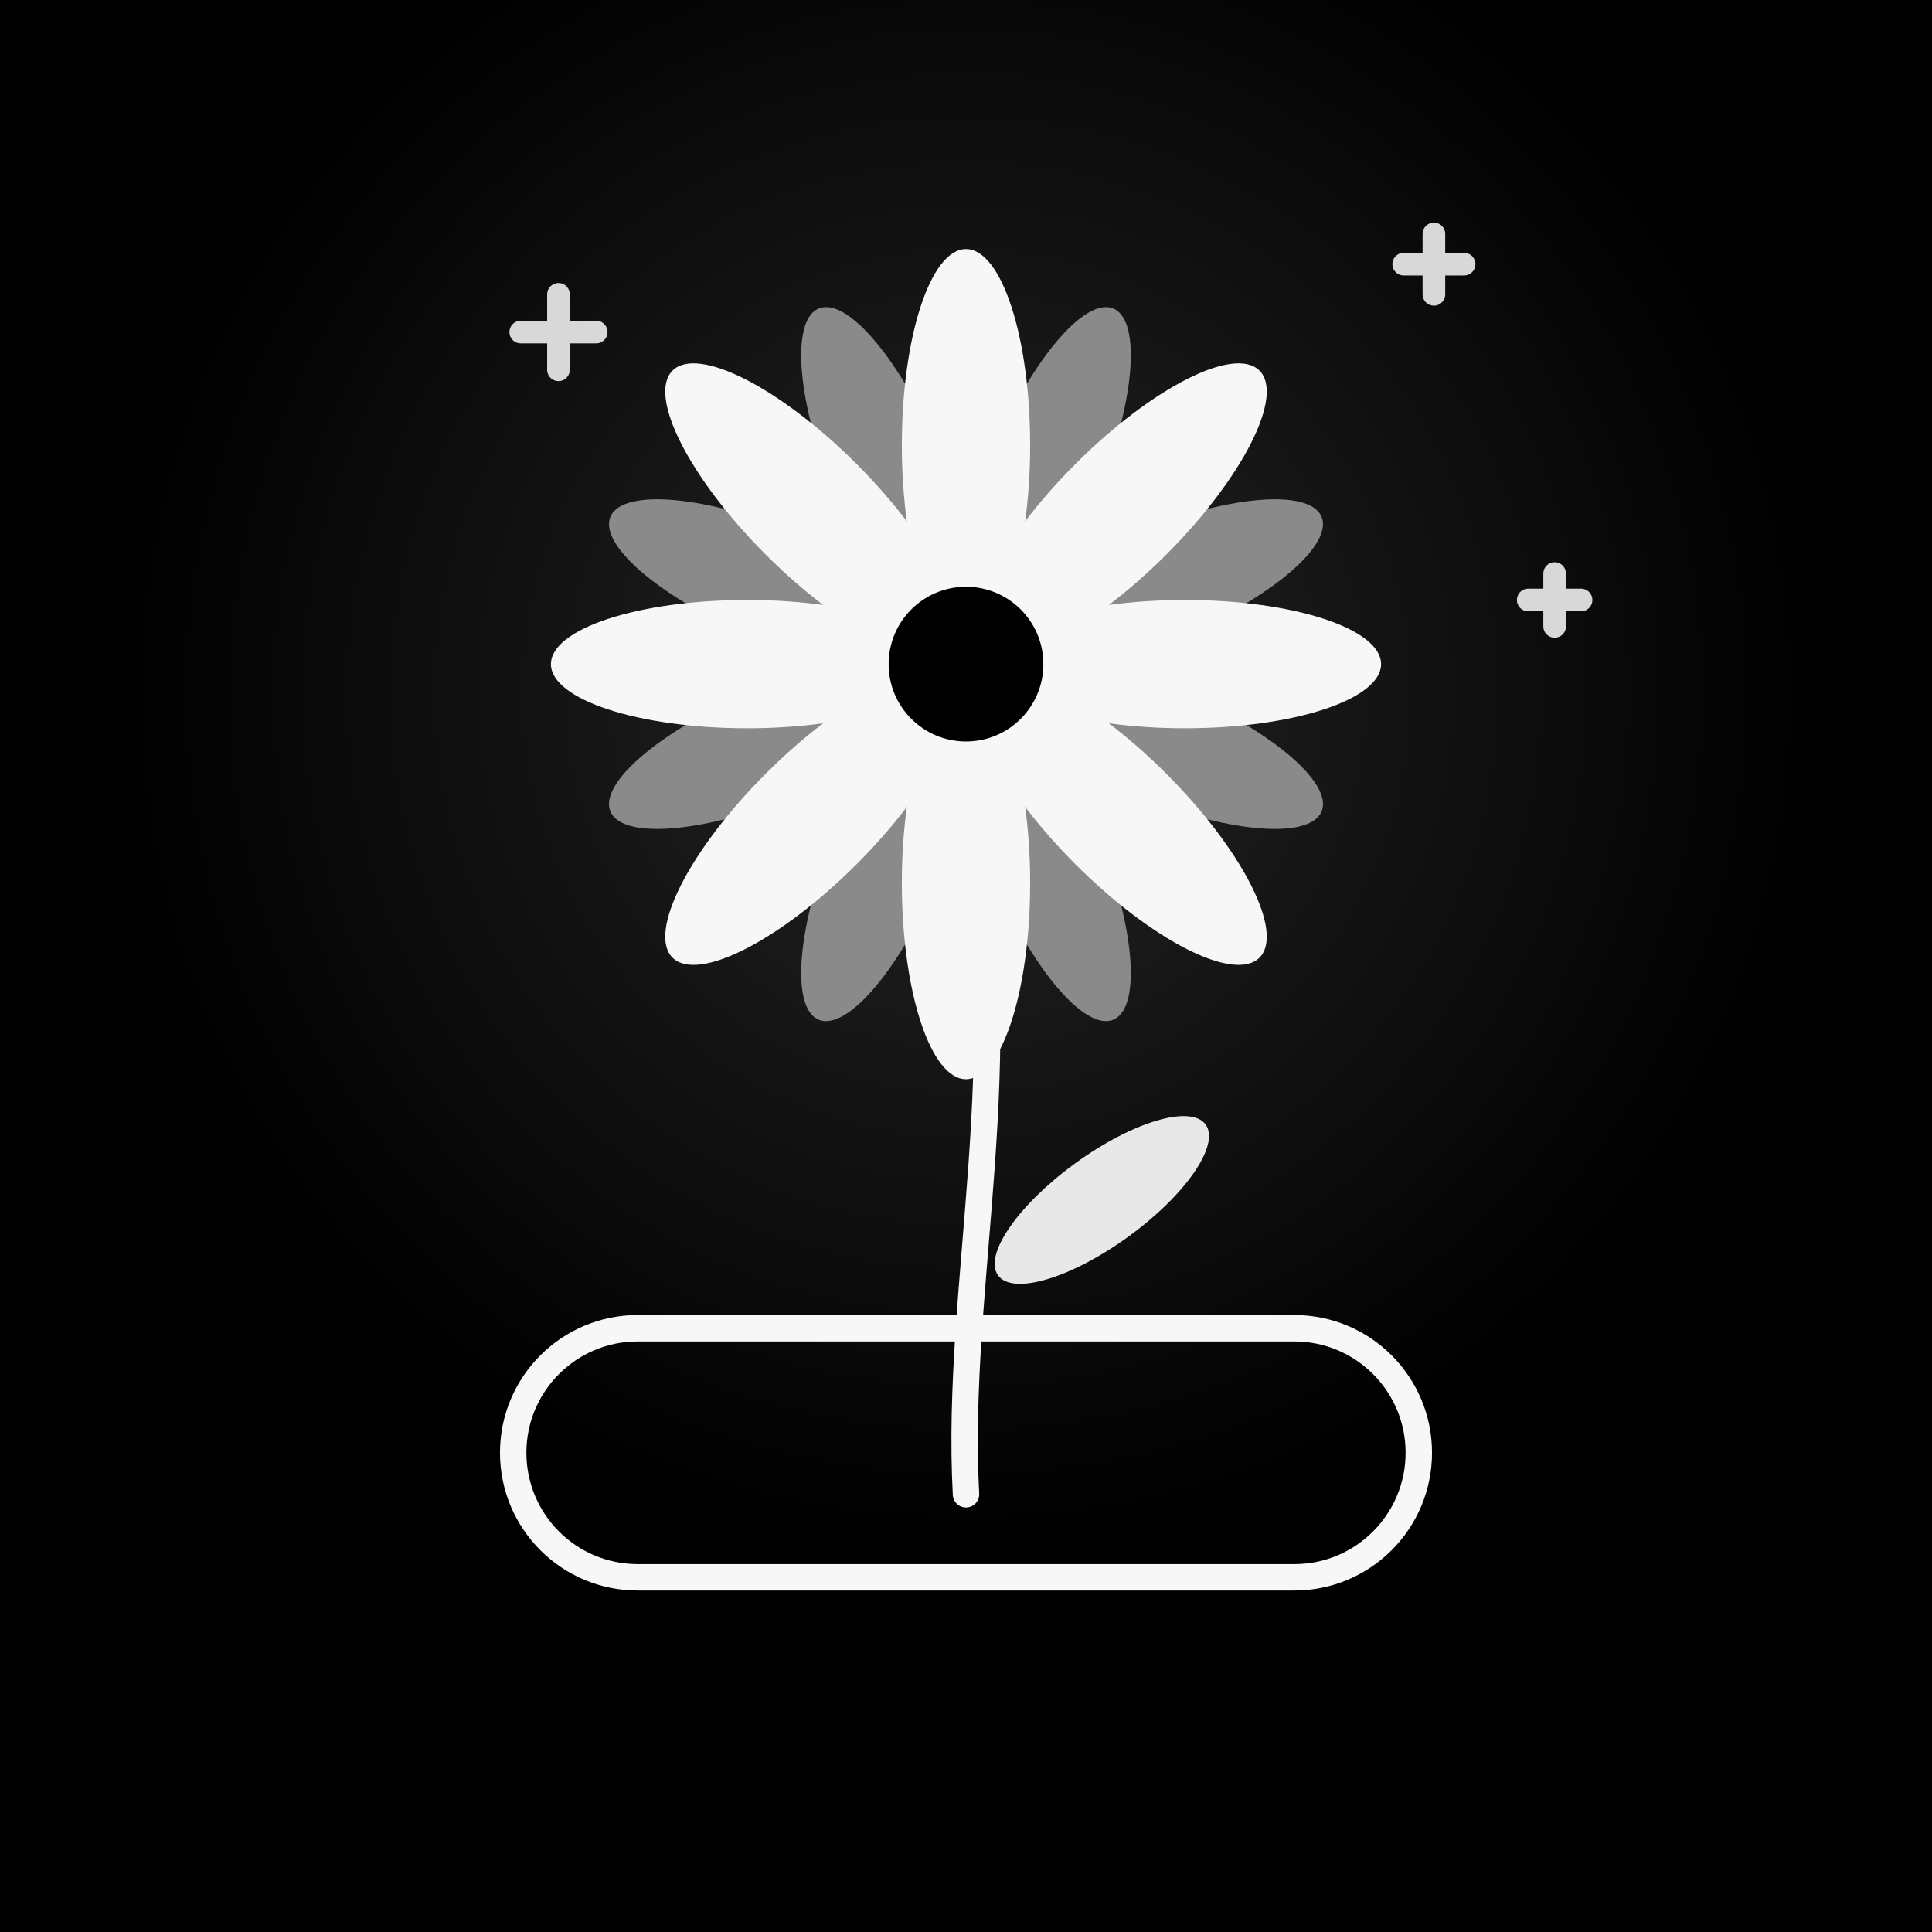
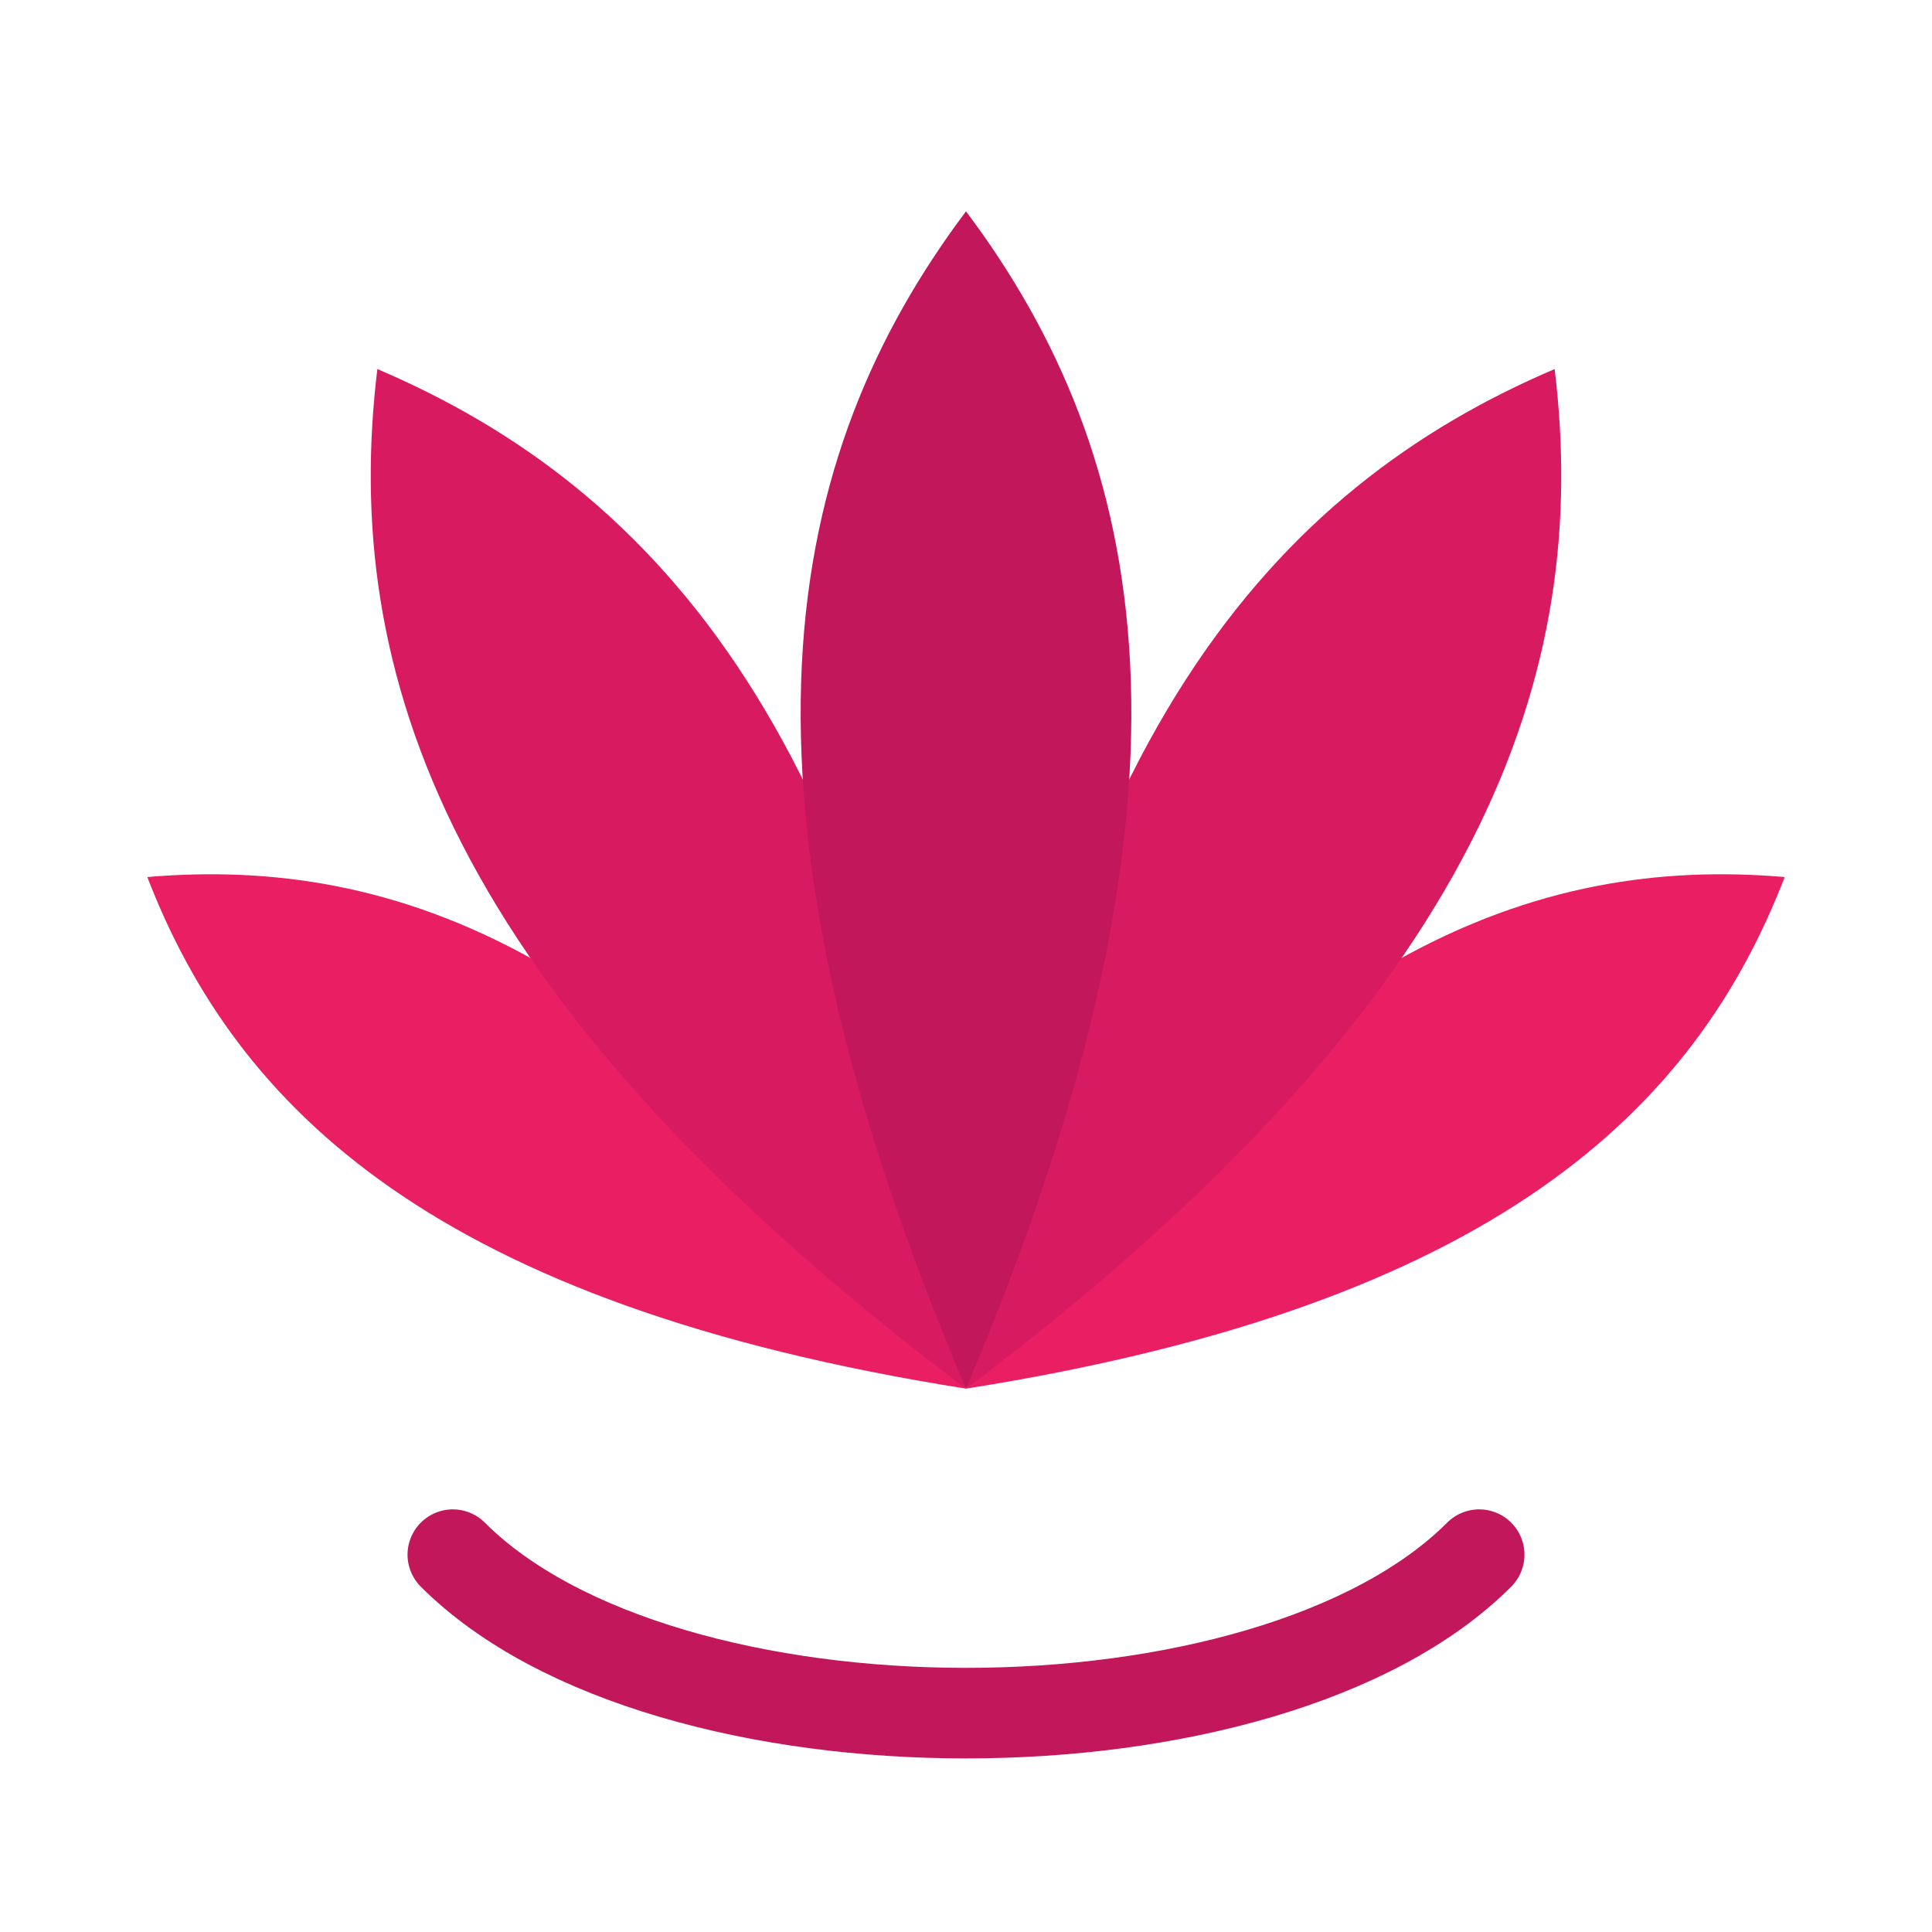
- <svg xmlns="http://www.w3.org/2000/svg" viewBox="0 0 512 512">
-   <defs>
-     <radialGradient id="glow" cx=".5" cy=".36" r=".44">
-       <stop offset="0" stop-color="#fff" stop-opacity=".15" />
-       <stop offset="1" stop-color="#fff" stop-opacity="0" />
-     </radialGradient>
-   </defs>
-   <rect width="512" height="512" fill="#000" />
-   <rect width="512" height="512" fill="url(#glow)" />
-   <g fill="#8a8a8a">
-     <ellipse cx="310" cy="176" rx="48" ry="15" transform="rotate(22.5 256 176)" />
-     <ellipse cx="310" cy="176" rx="48" ry="15" transform="rotate(67.5 256 176)" />
-     <ellipse cx="310" cy="176" rx="48" ry="15" transform="rotate(112.5 256 176)" />
-     <ellipse cx="310" cy="176" rx="48" ry="15" transform="rotate(157.5 256 176)" />
-     <ellipse cx="310" cy="176" rx="48" ry="15" transform="rotate(202.5 256 176)" />
-     <ellipse cx="310" cy="176" rx="48" ry="15" transform="rotate(247.5 256 176)" />
-     <ellipse cx="310" cy="176" rx="48" ry="15" transform="rotate(292.5 256 176)" />
-     <ellipse cx="310" cy="176" rx="48" ry="15" transform="rotate(337.5 256 176)" />
+ <svg xmlns="http://www.w3.org/2000/svg" viewBox="0 0 64 64" width="64" height="64" role="img" aria-label="Wispr Wrap">
+   <g>
+     <path d="M32 7C38 15 40.5 26 32 46C23.5 26 26 15 32 7Z" transform="rotate(-58 32 46) translate(32 46) scale(.82) translate(-32 -46)" fill="#E91E63" />
+     <path d="M32 7C38 15 40.5 26 32 46C23.5 26 26 15 32 7Z" transform="rotate(58 32 46) translate(32 46) scale(.82) translate(-32 -46)" fill="#E91E63" />
+     <path d="M32 7C38 15 40.5 26 32 46C23.5 26 26 15 32 7Z" transform="rotate(-30 32 46)" fill="#D81B60" />
+     <path d="M32 7C38 15 40.5 26 32 46C23.5 26 26 15 32 7Z" transform="rotate(30 32 46)" fill="#D81B60" />
+     <path d="M32 7C38 15 40.5 26 32 46C23.5 26 26 15 32 7Z" fill="#C2185B" />
+     <path d="M15 51.5C22 58.5 42 58.5 49 51.5" fill="none" stroke="#C2185B" stroke-width="3" stroke-linecap="round" />
  </g>
-   <g fill="#f7f7f7">
-     <ellipse cx="314" cy="176" rx="52" ry="17" />
-     <ellipse cx="314" cy="176" rx="52" ry="17" transform="rotate(45 256 176)" />
-     <ellipse cx="314" cy="176" rx="52" ry="17" transform="rotate(90 256 176)" />
-     <ellipse cx="314" cy="176" rx="52" ry="17" transform="rotate(135 256 176)" />
-     <ellipse cx="314" cy="176" rx="52" ry="17" transform="rotate(180 256 176)" />
-     <ellipse cx="314" cy="176" rx="52" ry="17" transform="rotate(225 256 176)" />
-     <ellipse cx="314" cy="176" rx="52" ry="17" transform="rotate(270 256 176)" />
-     <ellipse cx="314" cy="176" rx="52" ry="17" transform="rotate(315 256 176)" />
-   </g>
-   <circle cx="256" cy="176" r="24" fill="#000" stroke="#f7f7f7" stroke-width="7" />
-   <g stroke="#d8d8d8" stroke-width="6" stroke-linecap="round">
-     <path d="M148 78v20M138 88h20" />
-     <path d="M380 62v16M372 70h16" />
-     <path d="M412 152v14M405 159h14" />
-   </g>
-   <rect x="136" y="352" width="240" height="66" rx="33" fill="none" stroke="#f7f7f7" stroke-width="7" />
-   <path d="M256 396 C 253 340 270 280 256 216" fill="none" stroke="#f7f7f7" stroke-width="7" stroke-linecap="round" />
-   <ellipse cx="292" cy="318" rx="34" ry="12" transform="rotate(-36 292 318)" fill="#e8e8e8" />
</svg>
